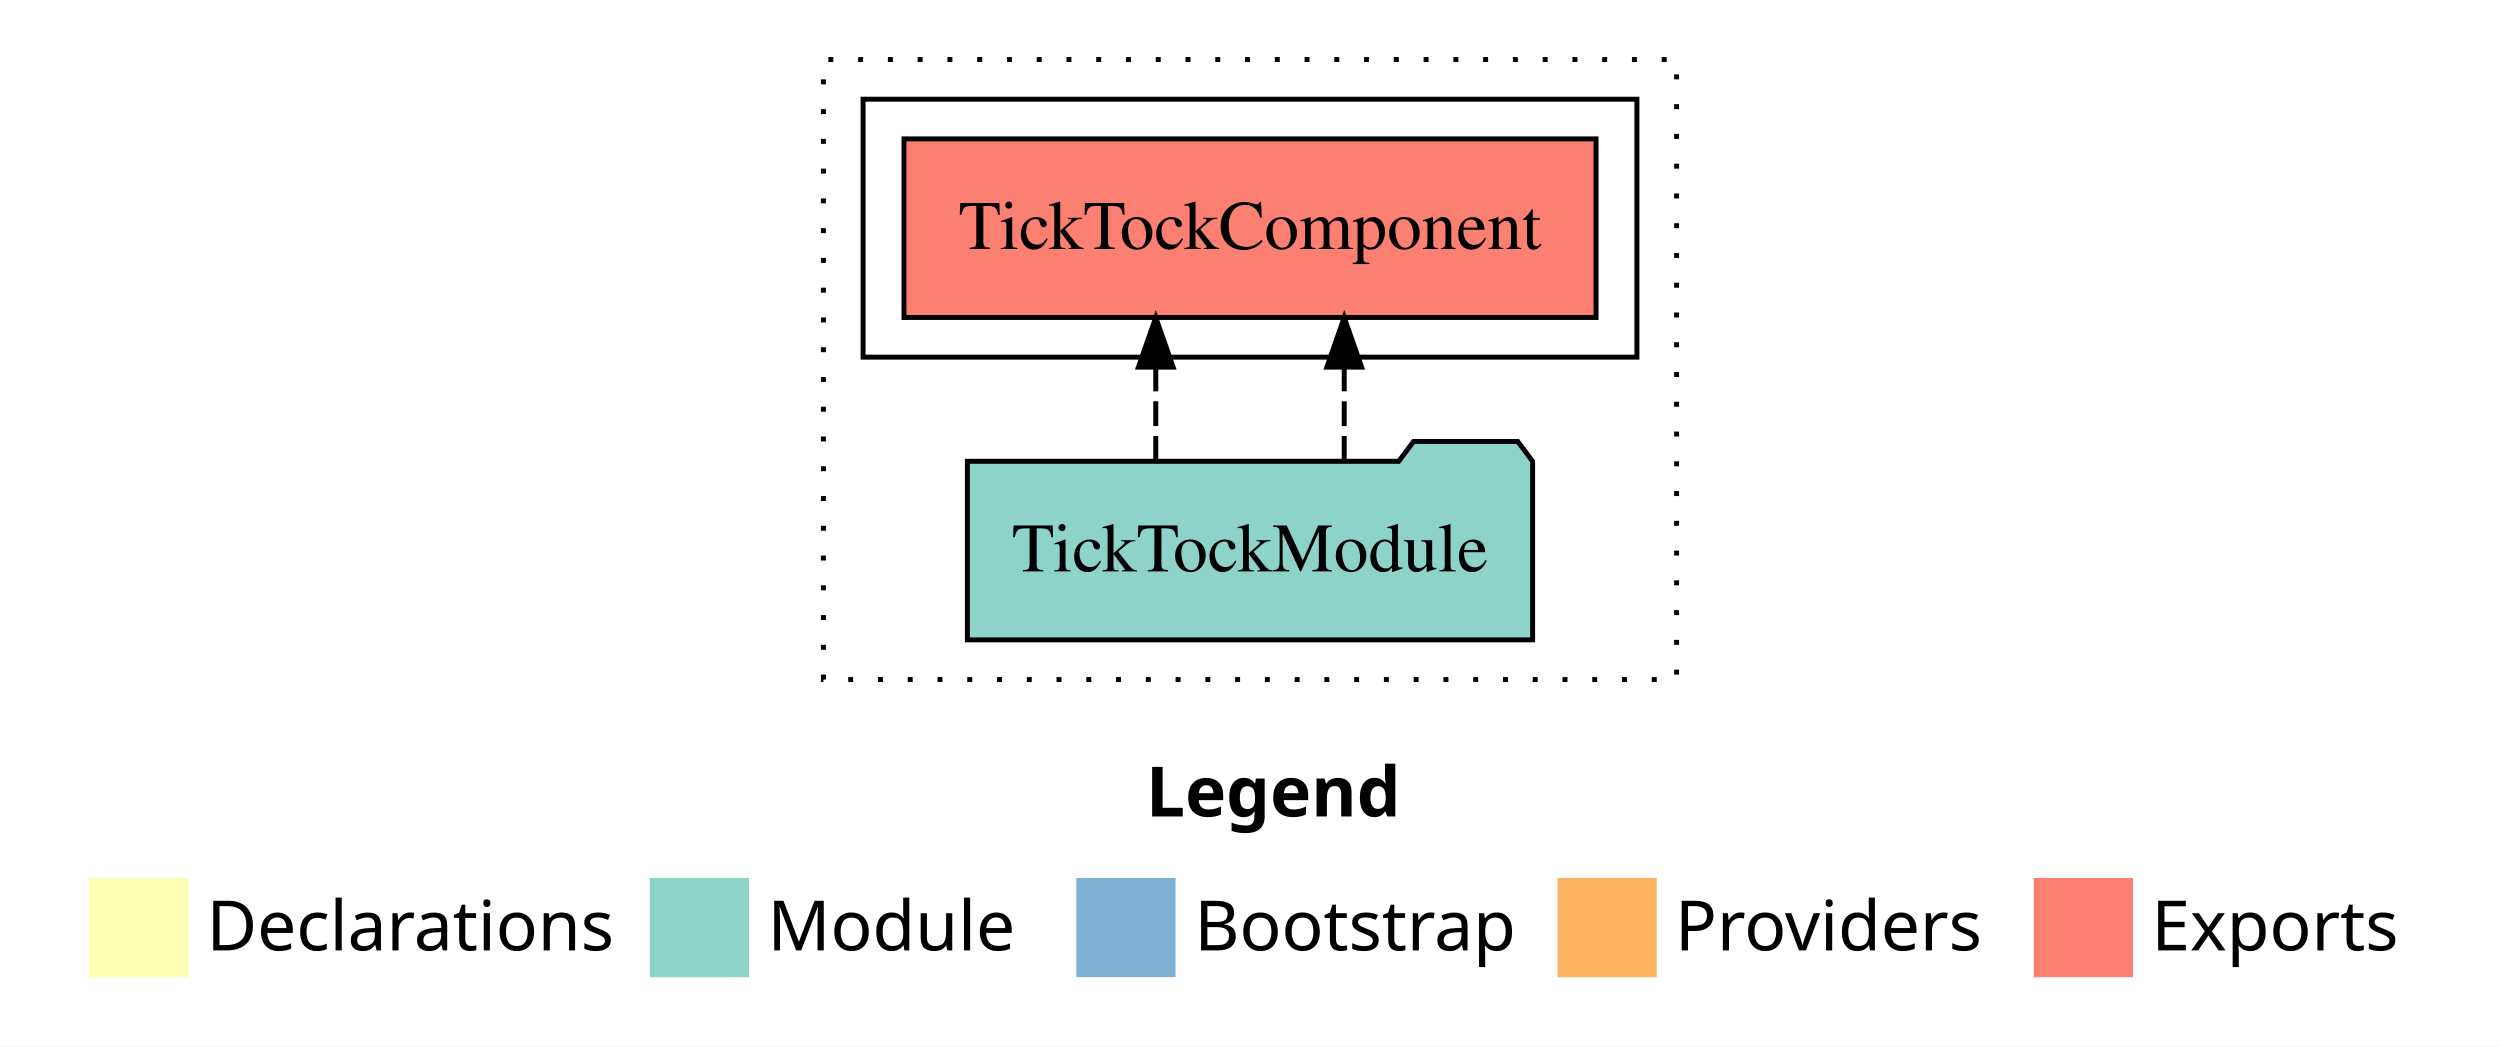
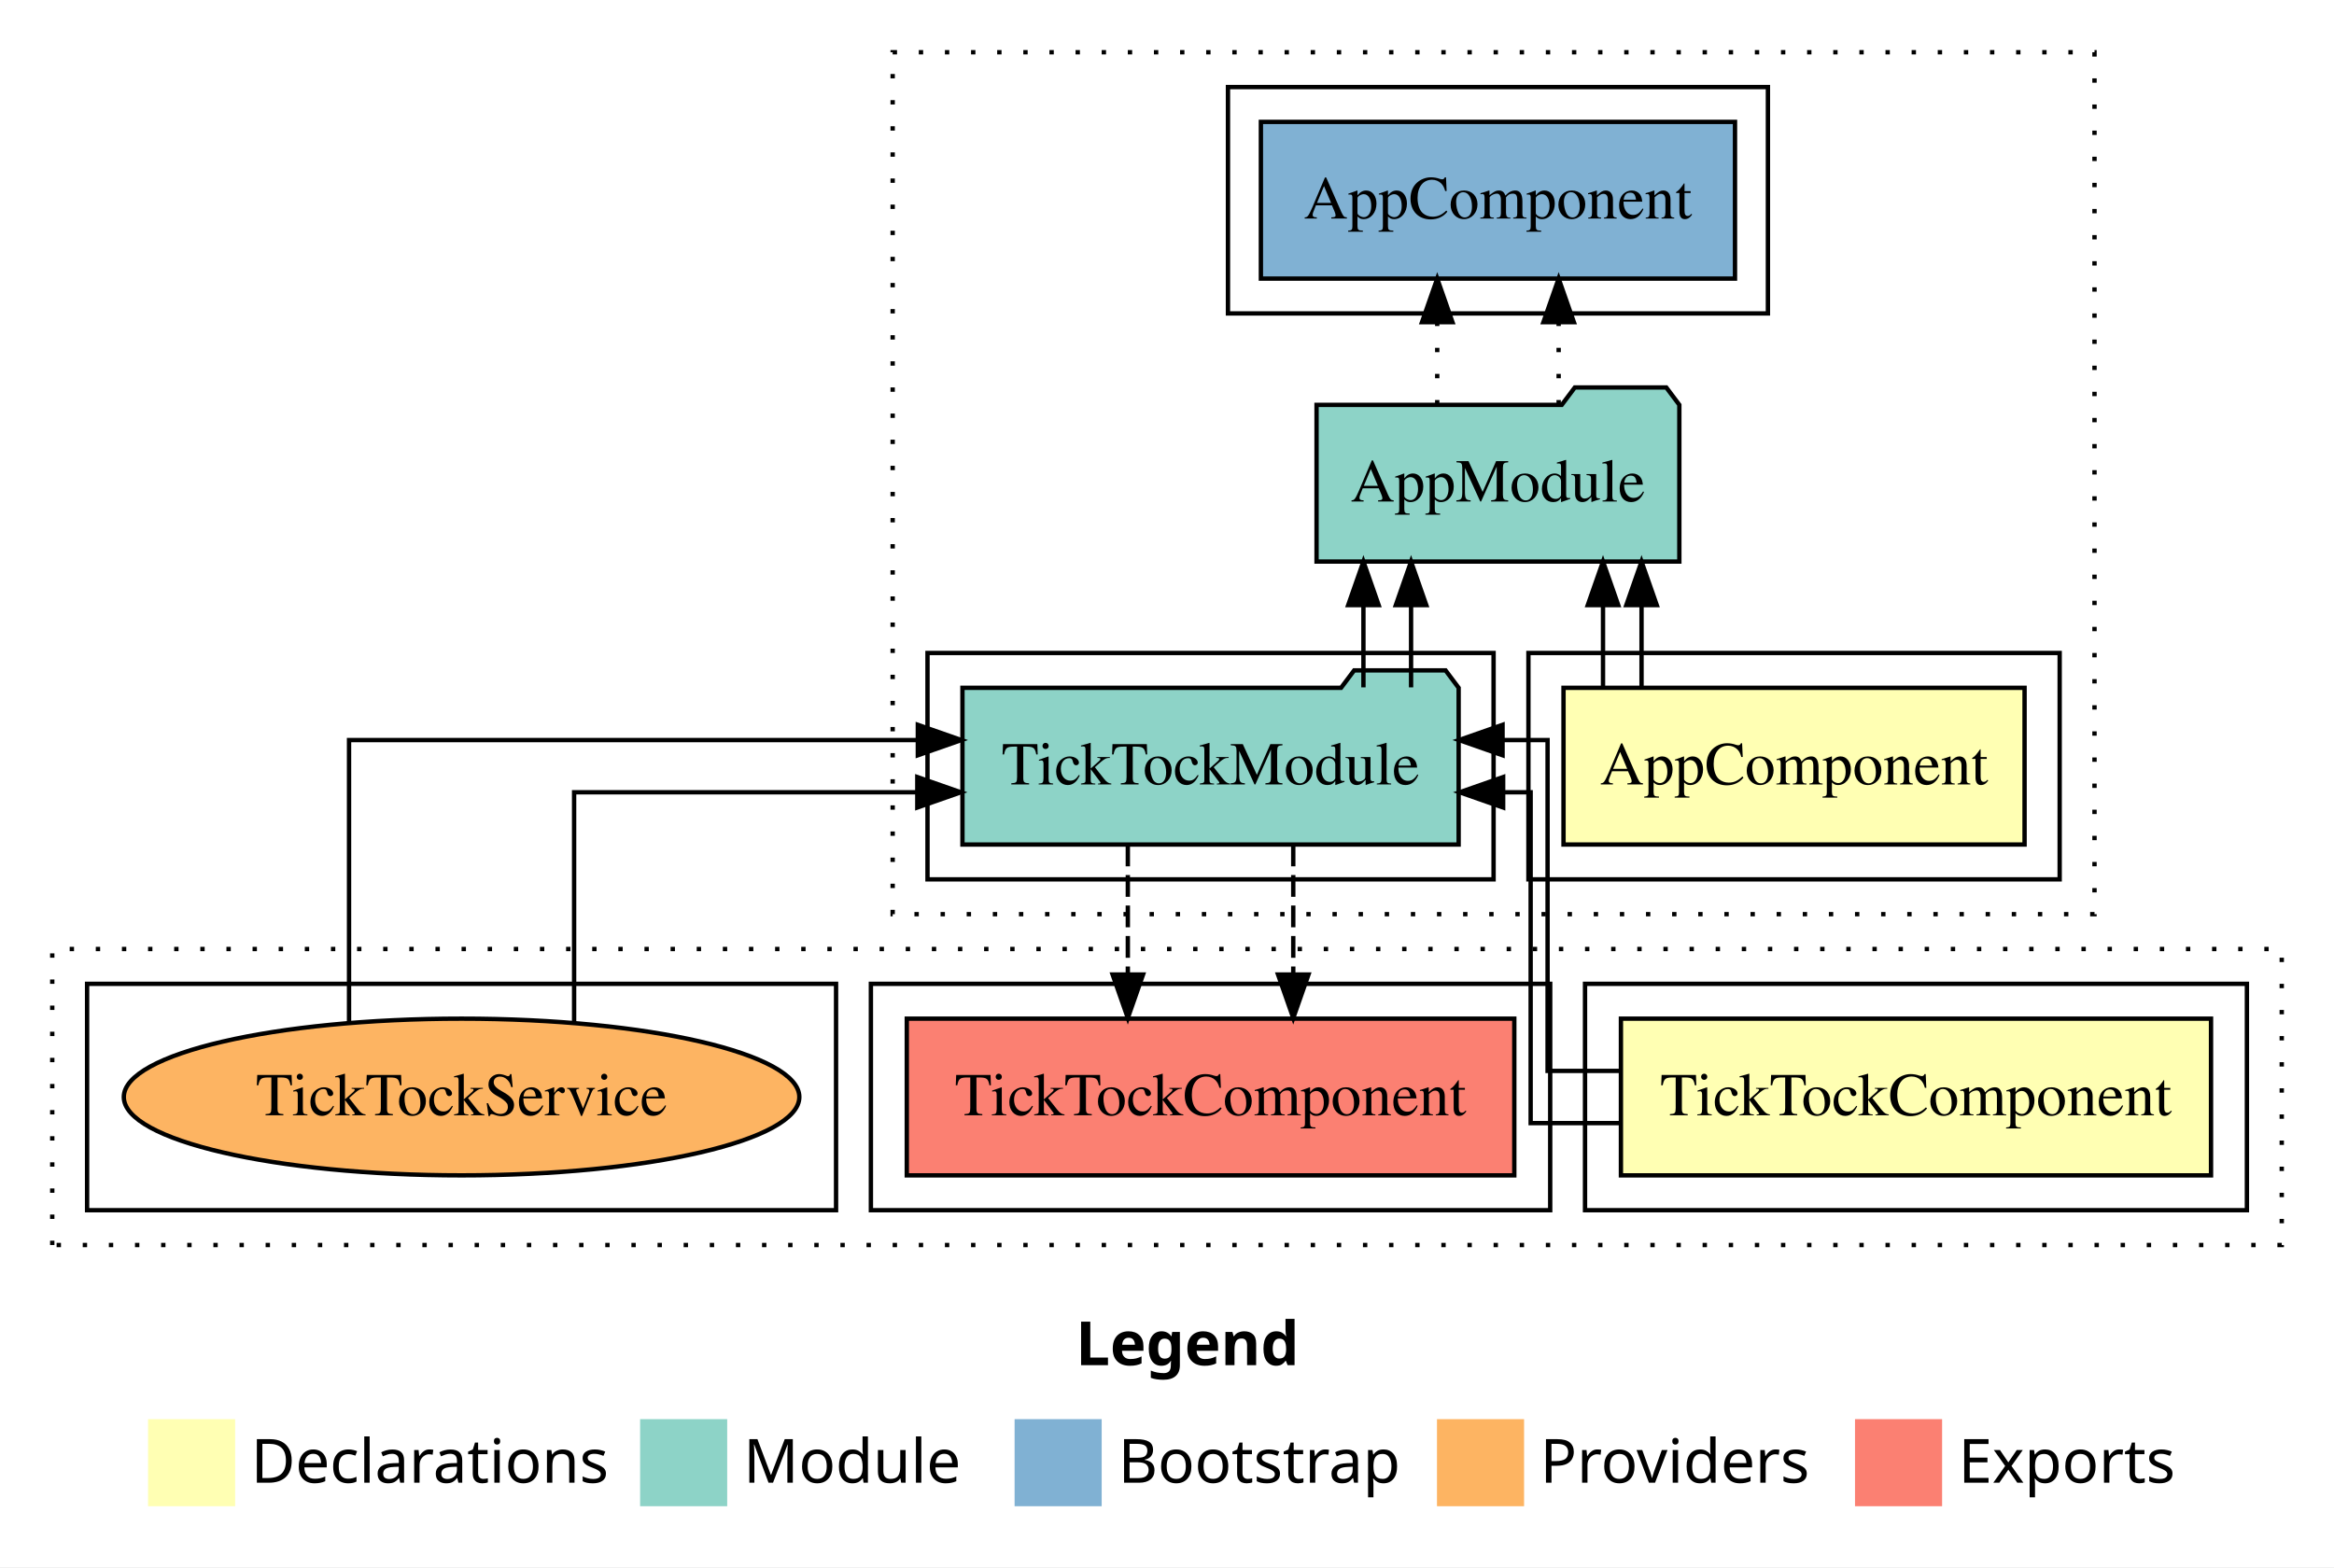
- <svg xmlns="http://www.w3.org/2000/svg" width="504pt" height="211pt" viewBox="0.00 0.00 504.00 211.00">
-   <g id="graph0" class="graph" transform="scale(1 1) rotate(0) translate(4 207)">
-     <polygon fill="#ffffff" stroke="transparent" points="-4,4 -4,-207 500,-207 500,4 -4,4" />
-     <text text-anchor="start" x="227.009" y="-42.4" font-family="sans-serif" font-weight="bold" font-size="14.00" fill="#000000">Legend</text>
-     <polygon fill="#ffffb3" stroke="transparent" points="14,-10 14,-30 34,-30 34,-10 14,-10" />
-     <text text-anchor="start" x="37.629" y="-15.4" font-family="sans-serif" font-size="14.00" fill="#000000">  Declarations</text>
-     <polygon fill="#8dd3c7" stroke="transparent" points="127,-10 127,-30 147,-30 147,-10 127,-10" />
-     <text text-anchor="start" x="150.725" y="-15.4" font-family="sans-serif" font-size="14.00" fill="#000000">  Module</text>
-     <polygon fill="#80b1d3" stroke="transparent" points="213,-10 213,-30 233,-30 233,-10 213,-10" />
-     <text text-anchor="start" x="236.781" y="-15.4" font-family="sans-serif" font-size="14.00" fill="#000000">  Bootstrap</text>
-     <polygon fill="#fdb462" stroke="transparent" points="310,-10 310,-30 330,-30 330,-10 310,-10" />
-     <text text-anchor="start" x="333.673" y="-15.4" font-family="sans-serif" font-size="14.00" fill="#000000">  Providers</text>
-     <polygon fill="#fb8072" stroke="transparent" points="406,-10 406,-30 426,-30 426,-10 406,-10" />
-     <text text-anchor="start" x="429.726" y="-15.4" font-family="sans-serif" font-size="14.00" fill="#000000">  Exports</text>
+ <svg xmlns="http://www.w3.org/2000/svg" width="536pt" height="360pt" viewBox="0.00 0.00 536.00 360.00">
+   <g id="graph0" class="graph" transform="scale(1 1) rotate(0) translate(4 356)">
+     <polygon fill="#ffffff" stroke="transparent" points="-4,4 -4,-356 532,-356 532,4 -4,4" />
+     <text text-anchor="start" x="243.009" y="-42.4" font-family="sans-serif" font-weight="bold" font-size="14.00" fill="#000000">Legend</text>
+     <polygon fill="#ffffb3" stroke="transparent" points="30,-10 30,-30 50,-30 50,-10 30,-10" />
+     <text text-anchor="start" x="53.629" y="-15.4" font-family="sans-serif" font-size="14.00" fill="#000000">  Declarations</text>
+     <polygon fill="#8dd3c7" stroke="transparent" points="143,-10 143,-30 163,-30 163,-10 143,-10" />
+     <text text-anchor="start" x="166.725" y="-15.4" font-family="sans-serif" font-size="14.00" fill="#000000">  Module</text>
+     <polygon fill="#80b1d3" stroke="transparent" points="229,-10 229,-30 249,-30 249,-10 229,-10" />
+     <text text-anchor="start" x="252.781" y="-15.4" font-family="sans-serif" font-size="14.00" fill="#000000">  Bootstrap</text>
+     <polygon fill="#fdb462" stroke="transparent" points="326,-10 326,-30 346,-30 346,-10 326,-10" />
+     <text text-anchor="start" x="349.673" y="-15.4" font-family="sans-serif" font-size="14.00" fill="#000000">  Providers</text>
+     <polygon fill="#fb8072" stroke="transparent" points="422,-10 422,-30 442,-30 442,-10 422,-10" />
+     <text text-anchor="start" x="445.726" y="-15.4" font-family="sans-serif" font-size="14.00" fill="#000000">  Exports</text>
    <g id="clust1" class="cluster">
-       <polygon fill="none" stroke="#000000" stroke-dasharray="1,5" points="162,-70 162,-195 334,-195 334,-70 162,-70" />
+       <polygon fill="none" stroke="#000000" stroke-dasharray="1,5" points="201,-146 201,-344 477,-344 477,-146 201,-146" />
+     </g>
+     <g id="clust2" class="cluster">
+       <polygon fill="none" stroke="#000000" points="347,-154 347,-206 469,-206 469,-154 347,-154" />
    </g>
    <g id="clust4" class="cluster">
-       <polygon fill="none" stroke="#000000" points="170,-135 170,-187 326,-187 326,-135 170,-135" />
+       <polygon fill="none" stroke="#000000" points="209,-154 209,-206 339,-206 339,-154 209,-154" />
+     </g>
+     <g id="clust6" class="cluster">
+       <polygon fill="none" stroke="#000000" points="278,-284 278,-336 402,-336 402,-284 278,-284" />
+     </g>
+     <g id="clust8" class="cluster">
+       <polygon fill="none" stroke="#000000" stroke-dasharray="1,5" points="8,-70 8,-138 520,-138 520,-70 8,-70" />
+     </g>
+     <g id="clust9" class="cluster">
+       <polygon fill="none" stroke="#000000" points="360,-78 360,-130 512,-130 512,-78 360,-78" />
+     </g>
+     <g id="clust12" class="cluster">
+       <polygon fill="none" stroke="#000000" points="196,-78 196,-130 352,-130 352,-78 196,-78" />
+     </g>
+     <g id="clust14" class="cluster">
+       <polygon fill="none" stroke="#000000" points="16,-78 16,-130 188,-130 188,-78 16,-78" />
    </g>
    <g id="node1" class="node">
-       <polygon fill="#fb8072" stroke="#000000" points="317.758,-179 178.242,-179 178.242,-143 317.758,-143 317.758,-179" />
-       <text text-anchor="middle" x="248" y="-156.8" font-family="Times,serif" font-size="14.00" fill="#000000">TickTockComponent </text>
+       <polygon fill="#ffffb3" stroke="#000000" points="460.94,-198 355.06,-198 355.06,-162 460.94,-162 460.94,-198" />
+       <text text-anchor="middle" x="408" y="-175.8" font-family="Times,serif" font-size="14.00" fill="#000000">AppComponent</text>
    </g>
    <g id="node2" class="node">
-       <polygon fill="#8dd3c7" stroke="#000000" points="304.975,-114 301.975,-118 280.975,-118 277.975,-114 191.025,-114 191.025,-78 304.975,-78 304.975,-114" />
-       <text text-anchor="middle" x="248" y="-91.8" font-family="Times,serif" font-size="14.00" fill="#000000">TickTockModule</text>
+       <polygon fill="#8dd3c7" stroke="#000000" points="381.657,-263 378.657,-267 357.657,-267 354.657,-263 298.343,-263 298.343,-227 381.657,-227 381.657,-263" />
+       <text text-anchor="middle" x="340" y="-240.8" font-family="Times,serif" font-size="14.00" fill="#000000">AppModule</text>
    </g>
    <g id="edge1" class="edge">
-       <path fill="none" stroke="#000000" stroke-dasharray="5,2" d="M229.004,-114.106C229.004,-114.106 229.004,-132.991 229.004,-132.991" />
-       <polygon fill="#000000" stroke="#000000" points="225.504,-132.991 229.004,-142.991 232.504,-132.991 225.504,-132.991" />
+       <path fill="none" stroke="#000000" d="M372.979,-198.106C372.979,-198.106 372.979,-216.991 372.979,-216.991" />
+       <polygon fill="#000000" stroke="#000000" points="369.479,-216.991 372.979,-226.991 376.479,-216.991 369.479,-216.991" />
+     </g>
+     <g id="edge4" class="edge">
+       <path fill="none" stroke="#000000" d="M364.13,-198.106C364.13,-198.106 364.13,-216.991 364.13,-216.991" />
+       <polygon fill="#000000" stroke="#000000" points="360.63,-216.991 364.13,-226.991 367.63,-216.991 360.63,-216.991" />
+     </g>
+     <g id="node4" class="node">
+       <polygon fill="#80b1d3" stroke="#000000" points="394.439,-328 285.561,-328 285.561,-292 394.439,-292 394.439,-328" />
+       <text text-anchor="middle" x="340" y="-305.8" font-family="Times,serif" font-size="14.00" fill="#000000">AppComponent </text>
+     </g>
+     <g id="edge3" class="edge">
+       <path fill="none" stroke="#000000" stroke-dasharray="1,5" d="M326.057,-263.106C326.057,-263.106 326.057,-281.991 326.057,-281.991" />
+       <polygon fill="#000000" stroke="#000000" points="322.557,-281.991 326.057,-291.991 329.557,-281.991 322.557,-281.991" />
+     </g>
+     <g id="edge6" class="edge">
+       <path fill="none" stroke="#000000" stroke-dasharray="1,5" d="M353.943,-263.106C353.943,-263.106 353.943,-281.991 353.943,-281.991" />
+       <polygon fill="#000000" stroke="#000000" points="350.443,-281.991 353.943,-291.991 357.443,-281.991 350.443,-281.991" />
+     </g>
+     <g id="node3" class="node">
+       <polygon fill="#8dd3c7" stroke="#000000" points="330.975,-198 327.975,-202 306.975,-202 303.975,-198 217.025,-198 217.025,-162 330.975,-162 330.975,-198" />
+       <text text-anchor="middle" x="274" y="-175.8" font-family="Times,serif" font-size="14.00" fill="#000000">TickTockModule</text>
    </g>
    <g id="edge2" class="edge">
-       <path fill="none" stroke="#000000" stroke-dasharray="5,2" d="M266.996,-114.106C266.996,-114.106 266.996,-132.991 266.996,-132.991" />
-       <polygon fill="#000000" stroke="#000000" points="263.496,-132.991 266.996,-142.991 270.496,-132.991 263.496,-132.991" />
+       <path fill="none" stroke="#000000" d="M309.11,-198.106C309.11,-198.106 309.11,-216.991 309.11,-216.991" />
+       <polygon fill="#000000" stroke="#000000" points="305.61,-216.991 309.11,-226.991 312.61,-216.991 305.61,-216.991" />
+     </g>
+     <g id="edge5" class="edge">
+       <path fill="none" stroke="#000000" d="M320.049,-198.106C320.049,-198.106 320.049,-216.991 320.049,-216.991" />
+       <polygon fill="#000000" stroke="#000000" points="316.549,-216.991 320.049,-226.991 323.549,-216.991 316.549,-216.991" />
+     </g>
+     <g id="node6" class="node">
+       <polygon fill="#fb8072" stroke="#000000" points="343.758,-122 204.242,-122 204.242,-86 343.758,-86 343.758,-122" />
+       <text text-anchor="middle" x="274" y="-99.8" font-family="Times,serif" font-size="14.00" fill="#000000">TickTockComponent </text>
+     </g>
+     <g id="edge8" class="edge">
+       <path fill="none" stroke="#000000" stroke-dasharray="5,2" d="M292.996,-161.989C292.996,-161.989 292.996,-132.145 292.996,-132.145" />
+       <polygon fill="#000000" stroke="#000000" points="296.496,-132.145 292.996,-122.145 289.496,-132.145 296.496,-132.145" />
+     </g>
+     <g id="edge11" class="edge">
+       <path fill="none" stroke="#000000" stroke-dasharray="5,2" d="M255.004,-161.989C255.004,-161.989 255.004,-132.145 255.004,-132.145" />
+       <polygon fill="#000000" stroke="#000000" points="258.504,-132.145 255.004,-122.145 251.504,-132.145 258.504,-132.145" />
+     </g>
+     <g id="node5" class="node">
+       <polygon fill="#ffffb3" stroke="#000000" points="503.758,-122 368.242,-122 368.242,-86 503.758,-86 503.758,-122" />
+       <text text-anchor="middle" x="436" y="-99.8" font-family="Times,serif" font-size="14.00" fill="#000000">TickTockComponent</text>
+     </g>
+     <g id="edge7" class="edge">
+       <path fill="none" stroke="#000000" d="M368.036,-98C356.154,-98 347.513,-98 347.513,-98 347.513,-98 347.513,-174 347.513,-174 347.513,-174 341.198,-174 341.198,-174" />
+       <polygon fill="#000000" stroke="#000000" points="341.198,-170.5 331.198,-174 341.198,-177.5 341.198,-170.5" />
+     </g>
+     <g id="edge10" class="edge">
+       <path fill="none" stroke="#000000" d="M368.111,-110C358.276,-110 351.397,-110 351.397,-110 351.397,-110 351.397,-186 351.397,-186 351.397,-186 341.062,-186 341.062,-186" />
+       <polygon fill="#000000" stroke="#000000" points="341.062,-182.5 331.062,-186 341.062,-189.5 341.062,-182.5" />
+     </g>
+     <g id="node7" class="node">
+       <ellipse fill="#fdb462" stroke="#000000" cx="102" cy="-104" rx="77.567" ry="18" />
+       <text text-anchor="middle" x="102" y="-99.8" font-family="Times,serif" font-size="14.00" fill="#000000">TickTockService</text>
+     </g>
+     <g id="edge9" class="edge">
+       <path fill="none" stroke="#000000" d="M127.844,-121.303C127.844,-142.032 127.844,-174 127.844,-174 127.844,-174 206.655,-174 206.655,-174" />
+       <polygon fill="#000000" stroke="#000000" points="206.655,-177.5 216.655,-174 206.655,-170.5 206.655,-177.5" />
+     </g>
+     <g id="edge12" class="edge">
+       <path fill="none" stroke="#000000" d="M76.156,-120.99C76.156,-145.009 76.156,-186 76.156,-186 76.156,-186 206.775,-186 206.775,-186" />
+       <polygon fill="#000000" stroke="#000000" points="206.775,-189.5 216.775,-186 206.775,-182.5 206.775,-189.5" />
    </g>
  </g>
</svg>
